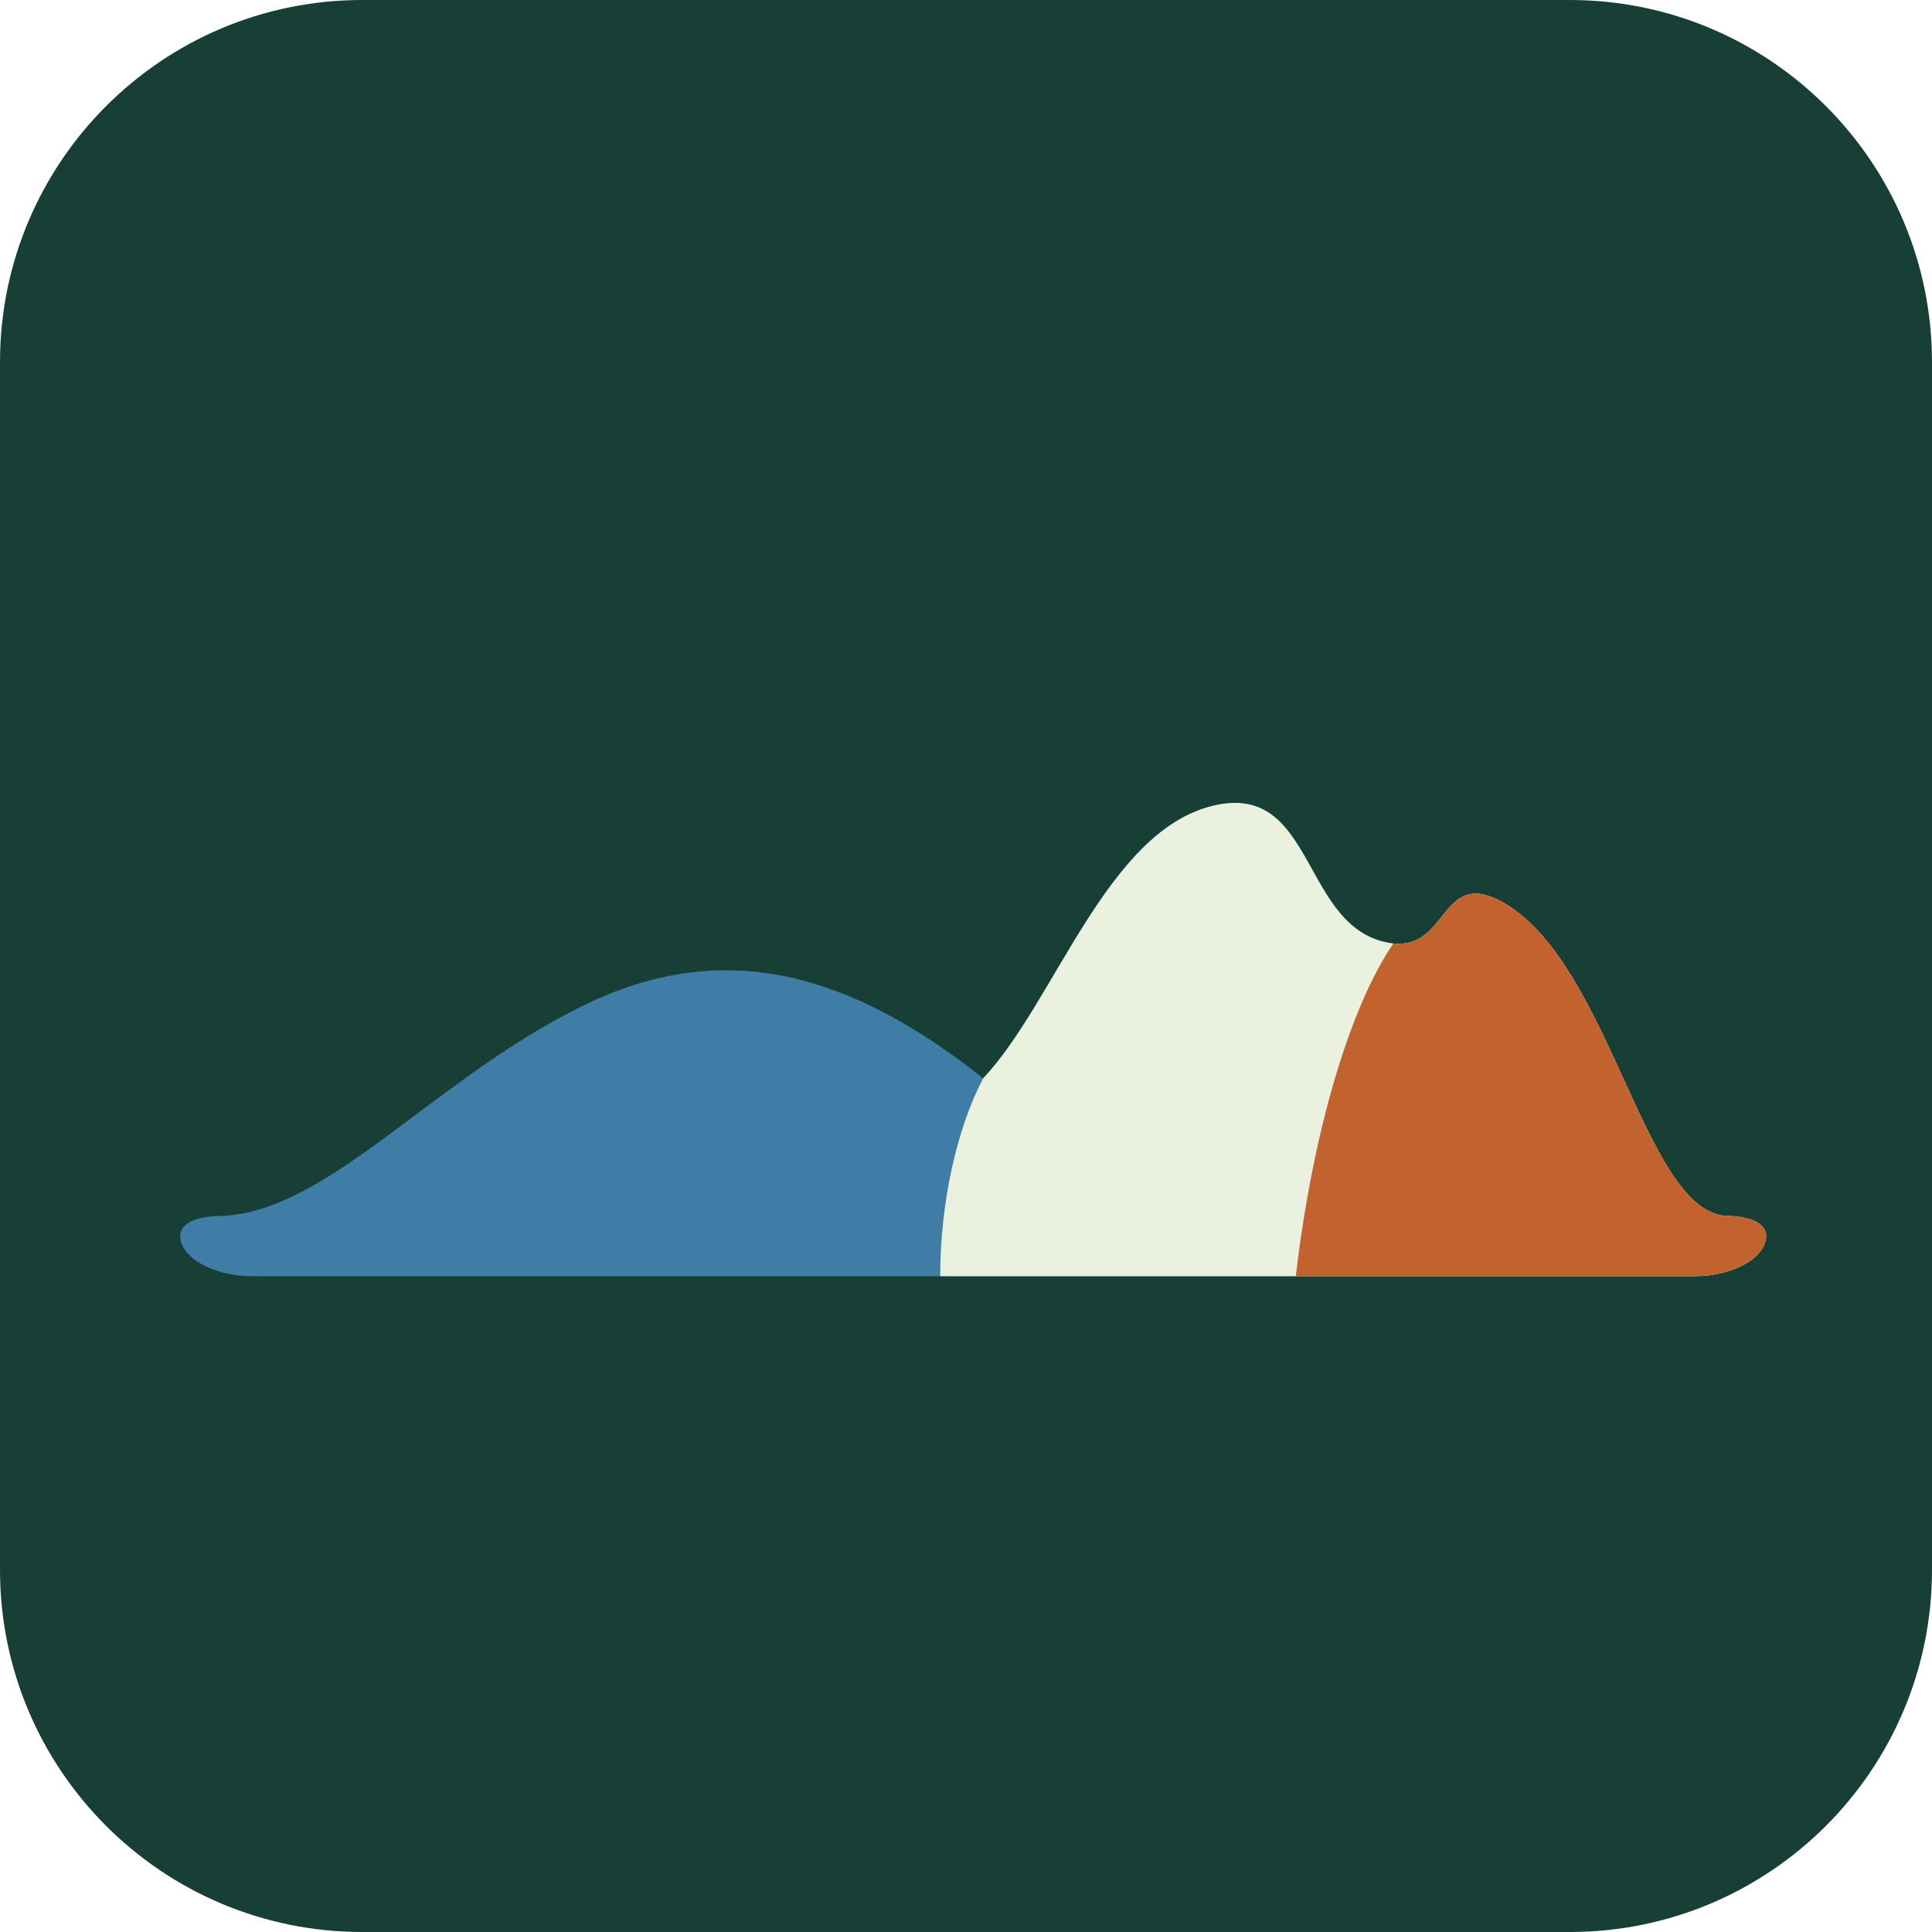
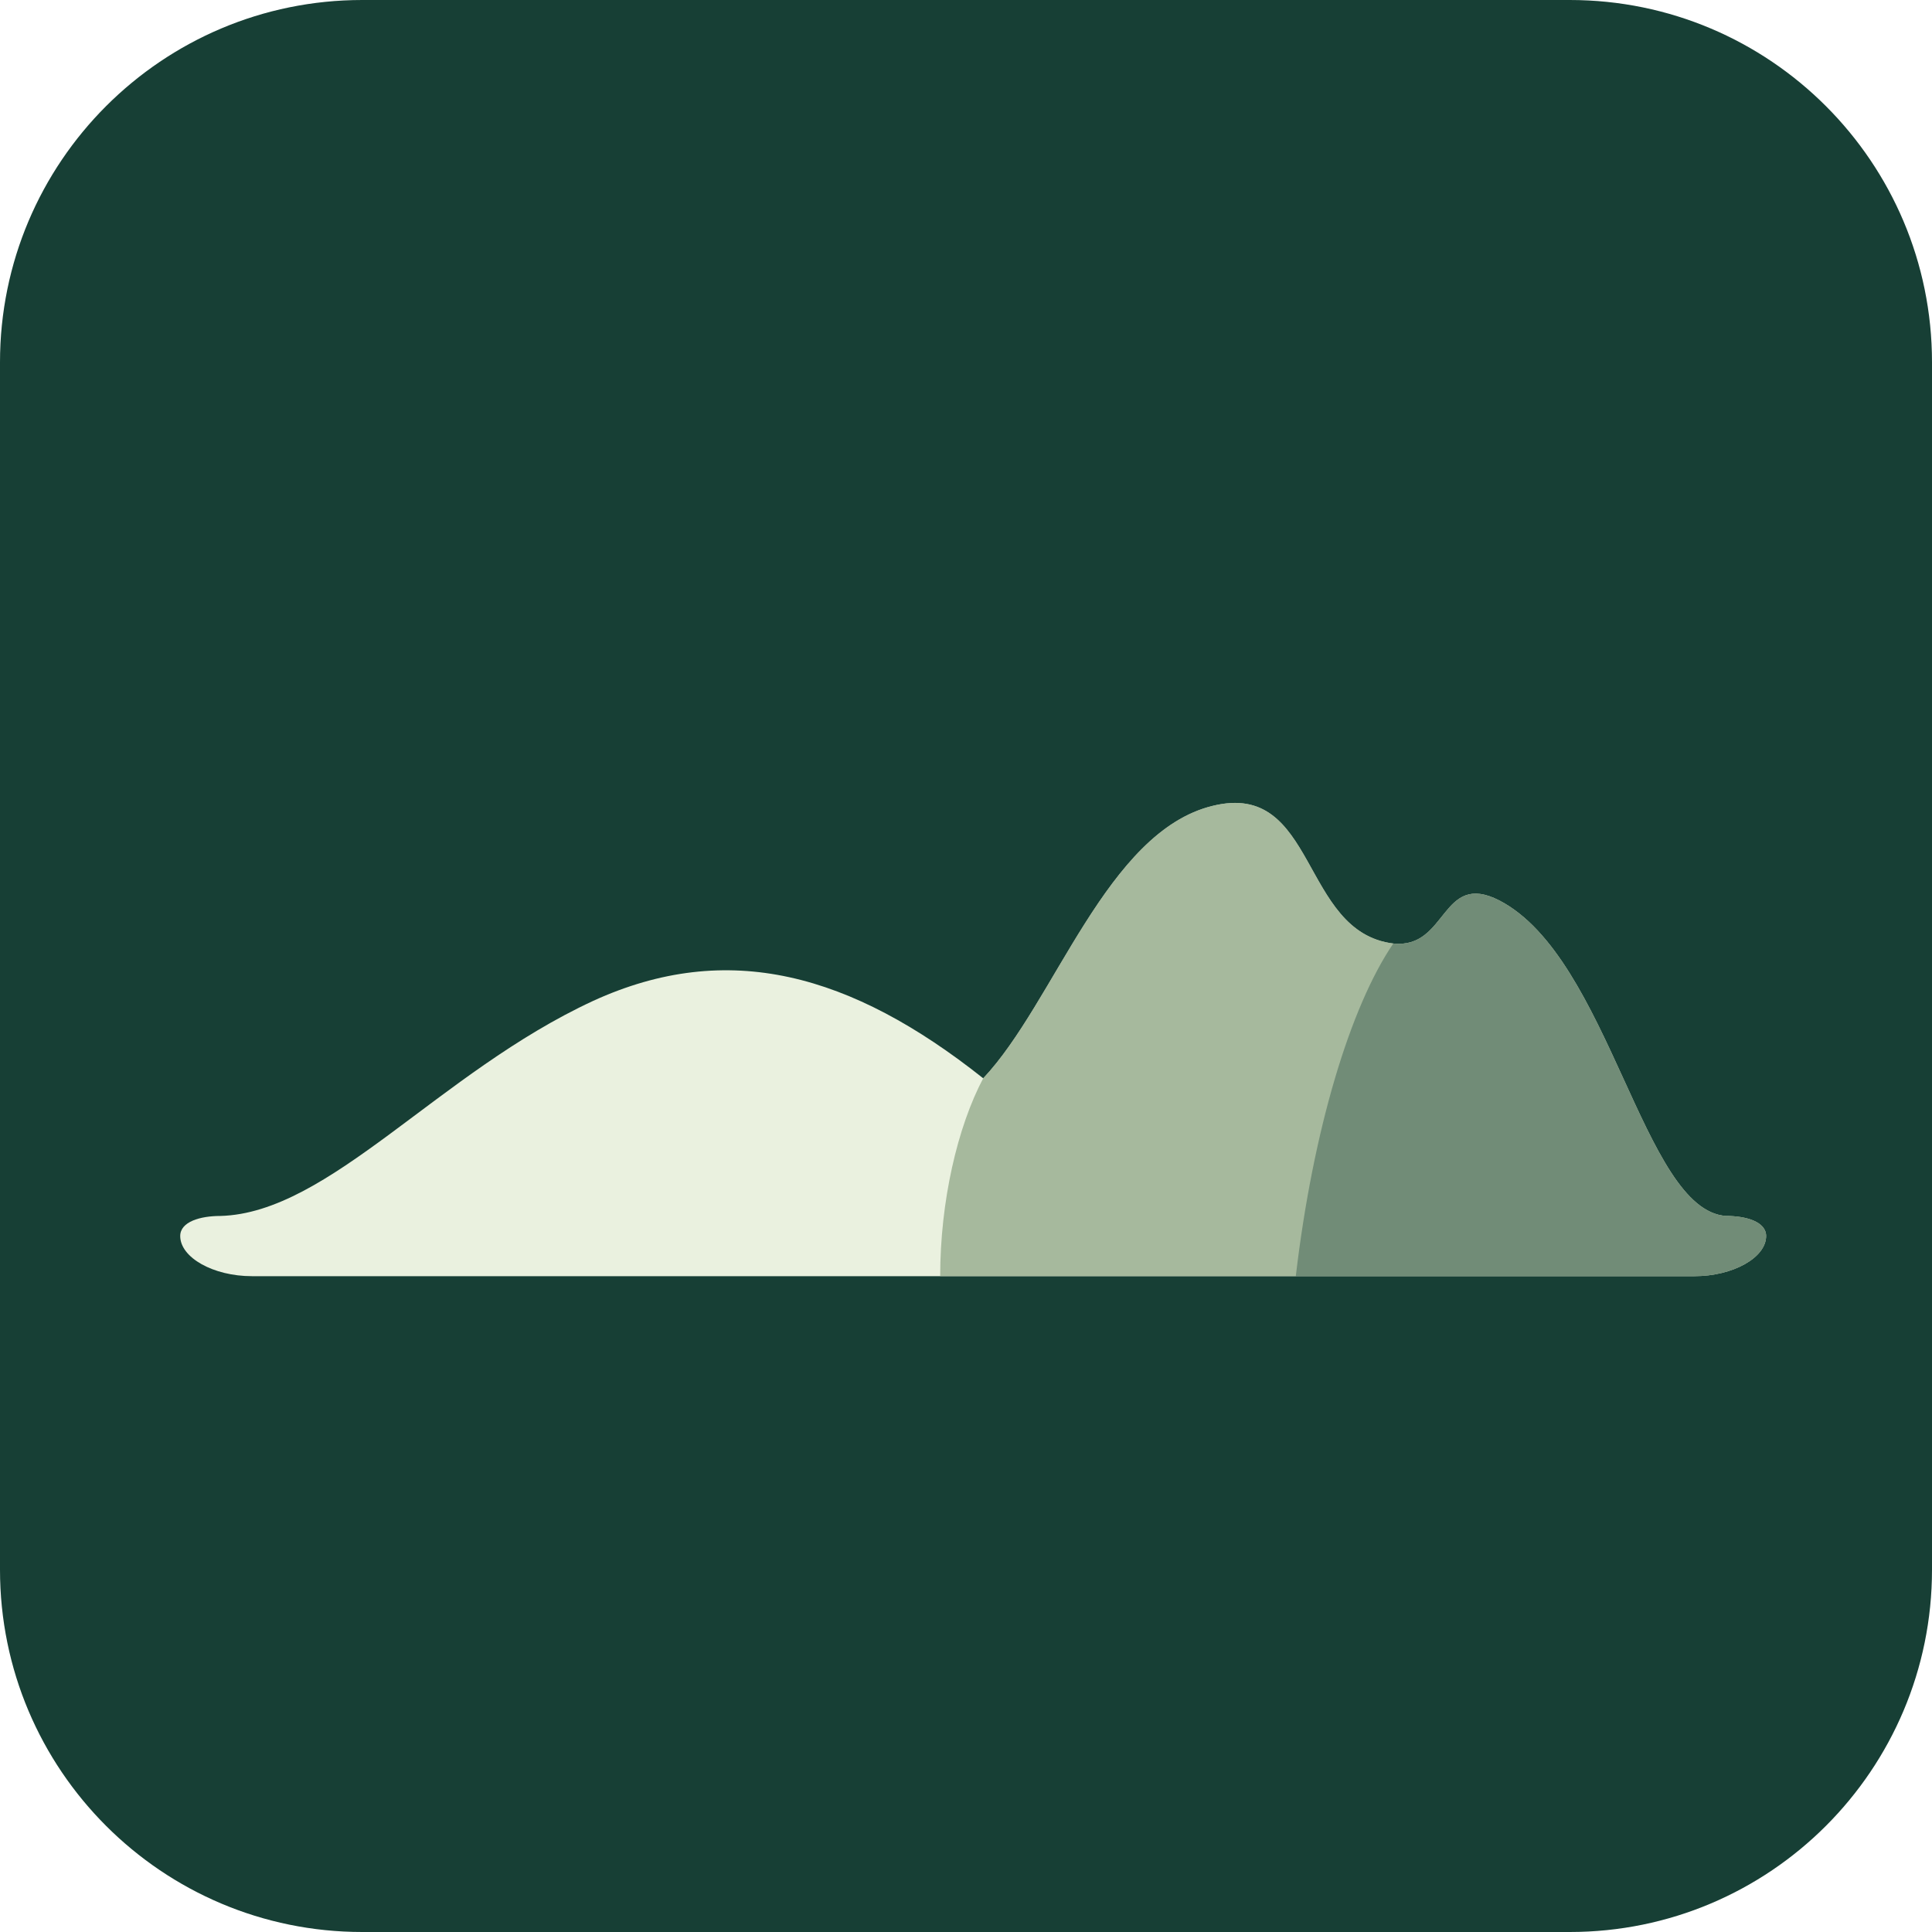
<svg xmlns="http://www.w3.org/2000/svg" width="512" height="512" viewBox="0 0 512 512" role="img" aria-label="Rishi Valley">
-   <style>
-     @media (prefers-color-scheme: dark) { .tile { fill: #141B18 } }
-   </style>
-   <rect class="tile" width="512" height="512" rx="96" fill="#173F35" />
+   <rect width="512" height="512" rx="96" fill="#173f35" />
  <g transform="translate(85 190) scale(0.38)">
-     <path d="M-48 390 C-75 390 -98 377 -98 362 C-98 352 -84 348 -70 348 C6 346 82 248 190 198 C284 155 370 179 462 252 C512 199 548 80 622 62 C695 44 683 150 748 158 C786 162 781 107 822 128 C899 168 922 344 980 348 C994 348 1008 352 1008 362 C1008 377 985 390 958 390 Z" fill="#3F7CA6" />
-     <path d="M462 252 C512 199 548 80 622 62 C695 44 683 150 748 158 C786 162 781 107 822 128 C899 168 922 344 980 348 C994 348 1008 352 1008 362 C1008 377 985 390 958 390 L432 390 C432 338 444 286 462 252 Z" fill="#EAF1DF" />
-     <path d="M748 158 C786 162 781 107 822 128 C899 168 922 344 980 348 C994 348 1008 352 1008 362 C1008 377 985 390 958 390 L680 390 C692 288 718 202 748 158 Z" fill="#C2622F" />
+     <path d="M-48 390 C-75 390 -98 377 -98 362 C-98 352 -84 348 -70 348 C6 346 82 248 190 198 C284 155 370 179 462 252 C512 199 548 80 622 62 C695 44 683 150 748 158 C786 162 781 107 822 128 C899 168 922 344 980 348 C994 348 1008 352 1008 362 C1008 377 985 390 958 390 Z" fill="#eaf1df" />
+     <path d="M462 252 C512 199 548 80 622 62 C695 44 683 150 748 158 C786 162 781 107 822 128 C899 168 922 344 980 348 C994 348 1008 352 1008 362 C1008 377 985 390 958 390 L432 390 C432 338 444 286 462 252 Z" fill="#8ca383" opacity="0.72" />
+     <path d="M748 158 C786 162 781 107 822 128 C899 168 922 344 980 348 C994 348 1008 352 1008 362 C1008 377 985 390 958 390 L680 390 C692 288 718 202 748 158 Z" fill="#173f35" opacity="0.37" />
  </g>
</svg>
